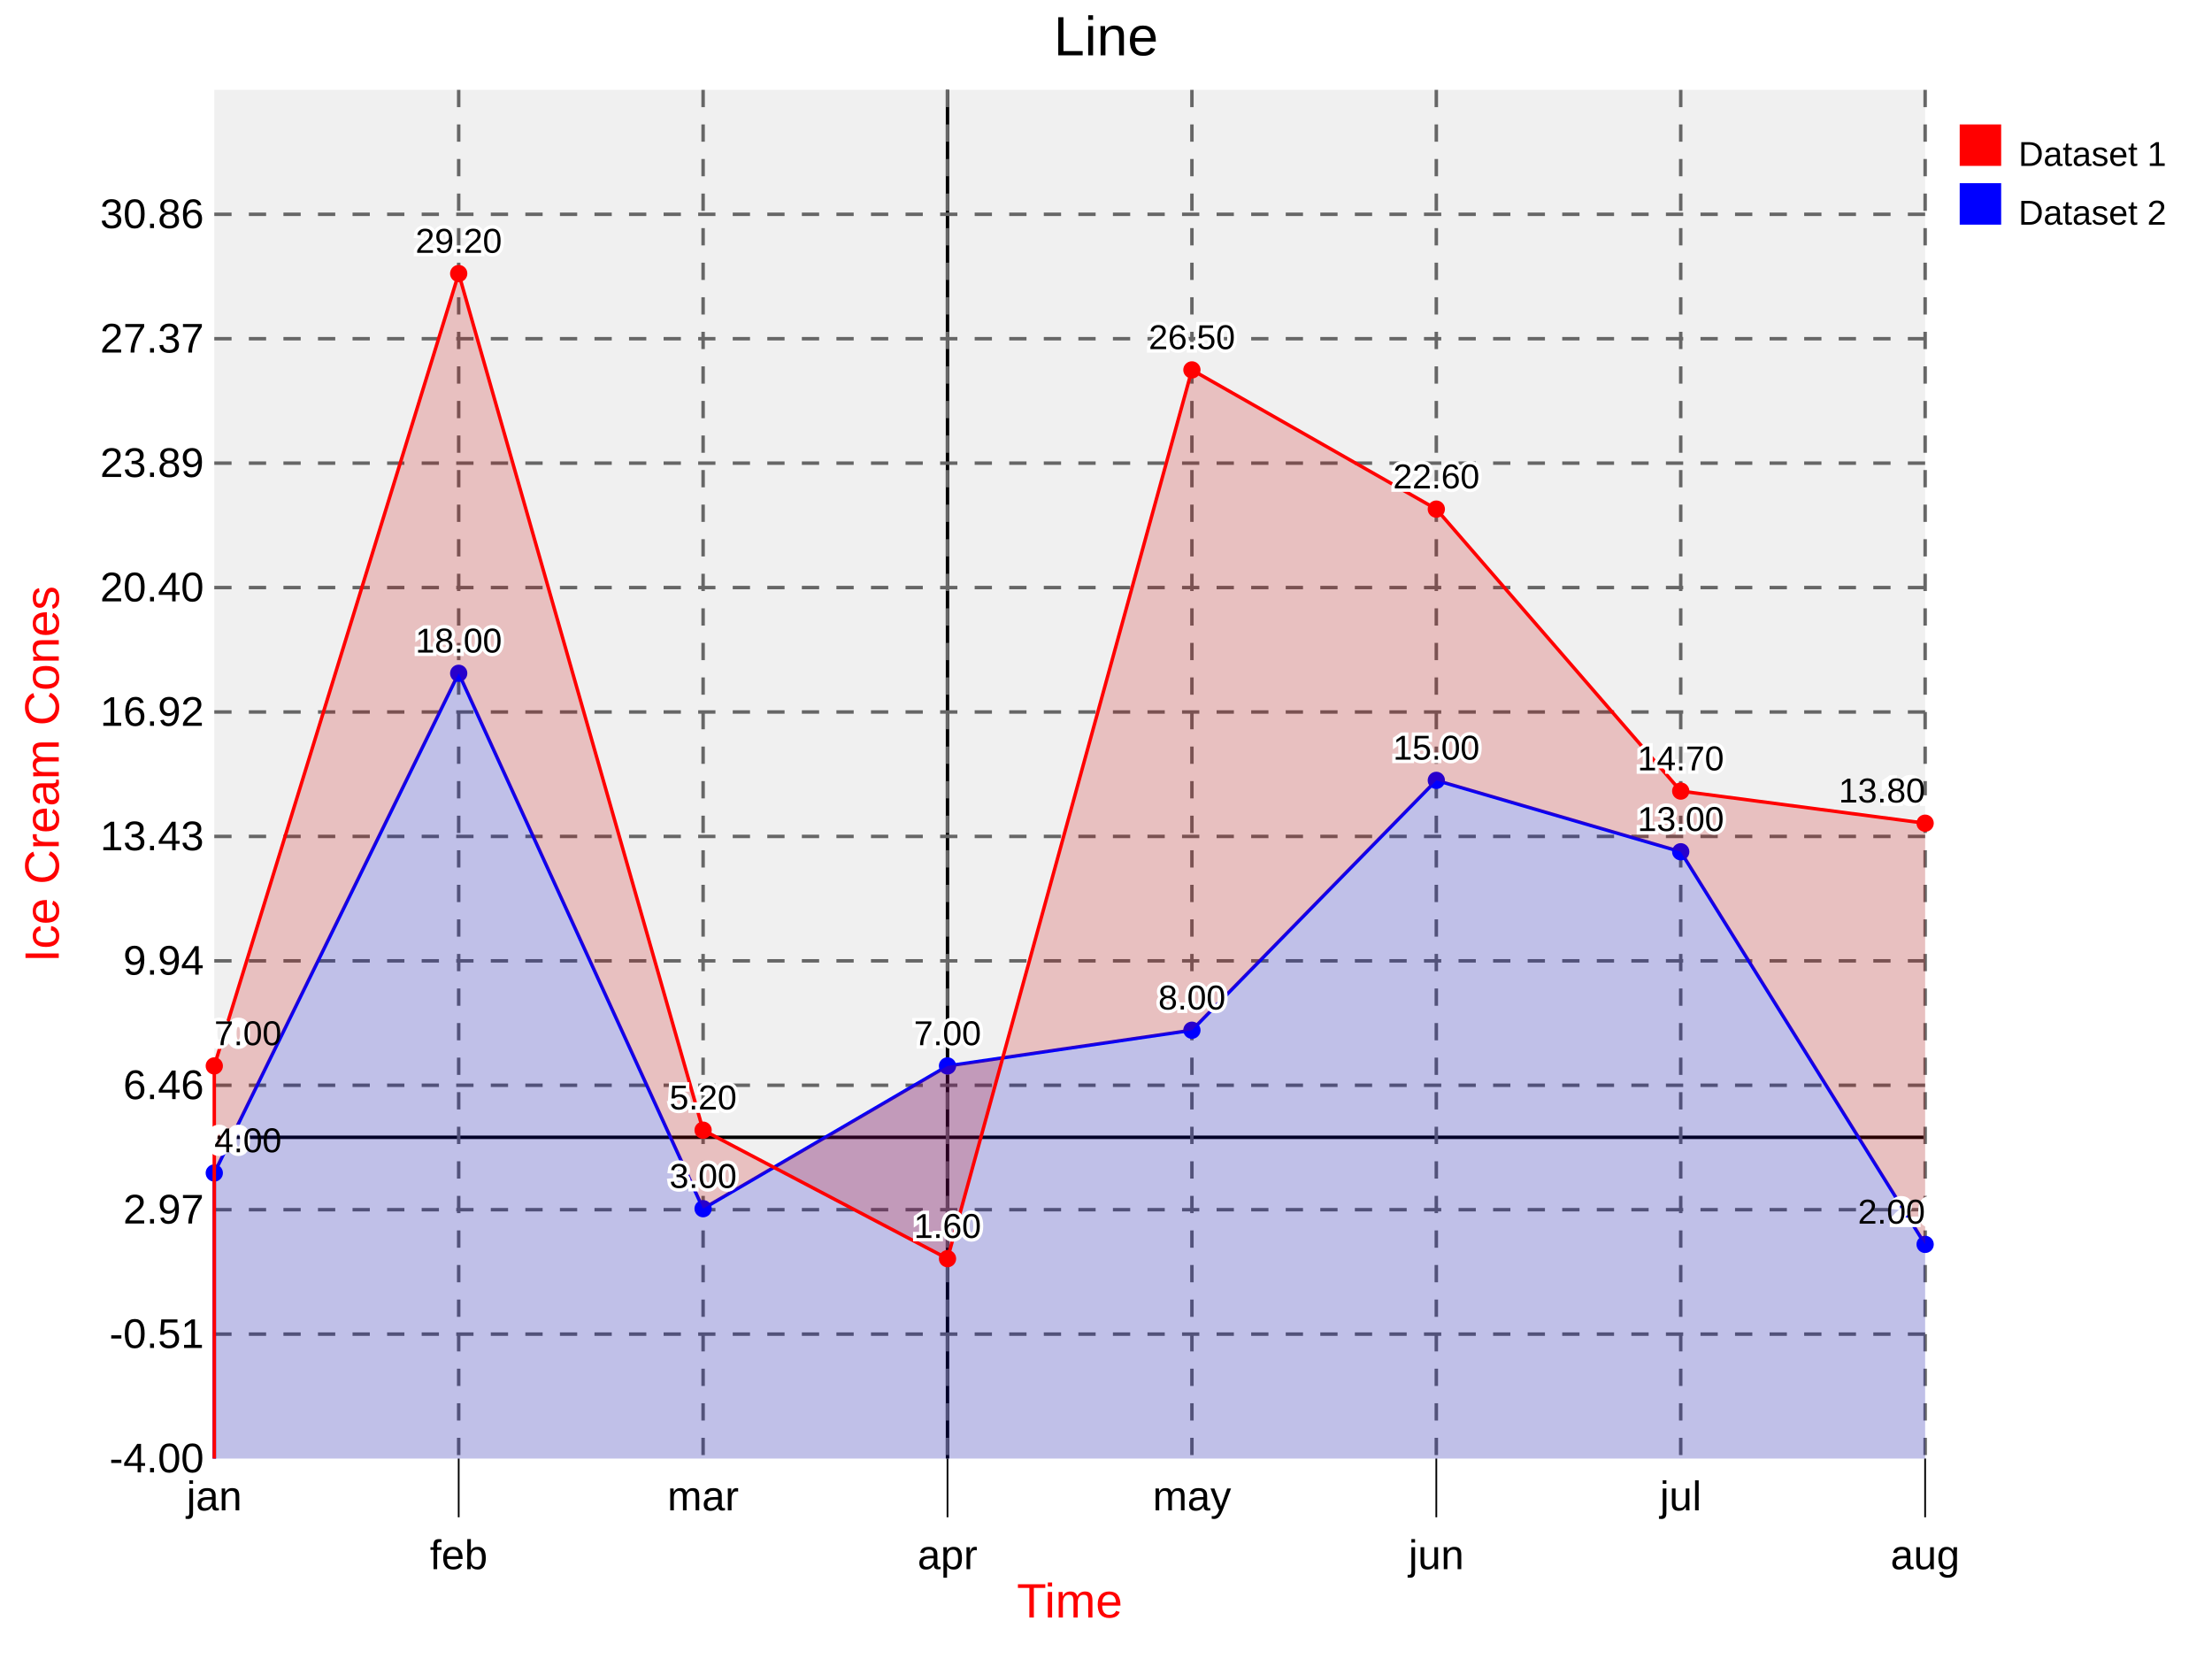
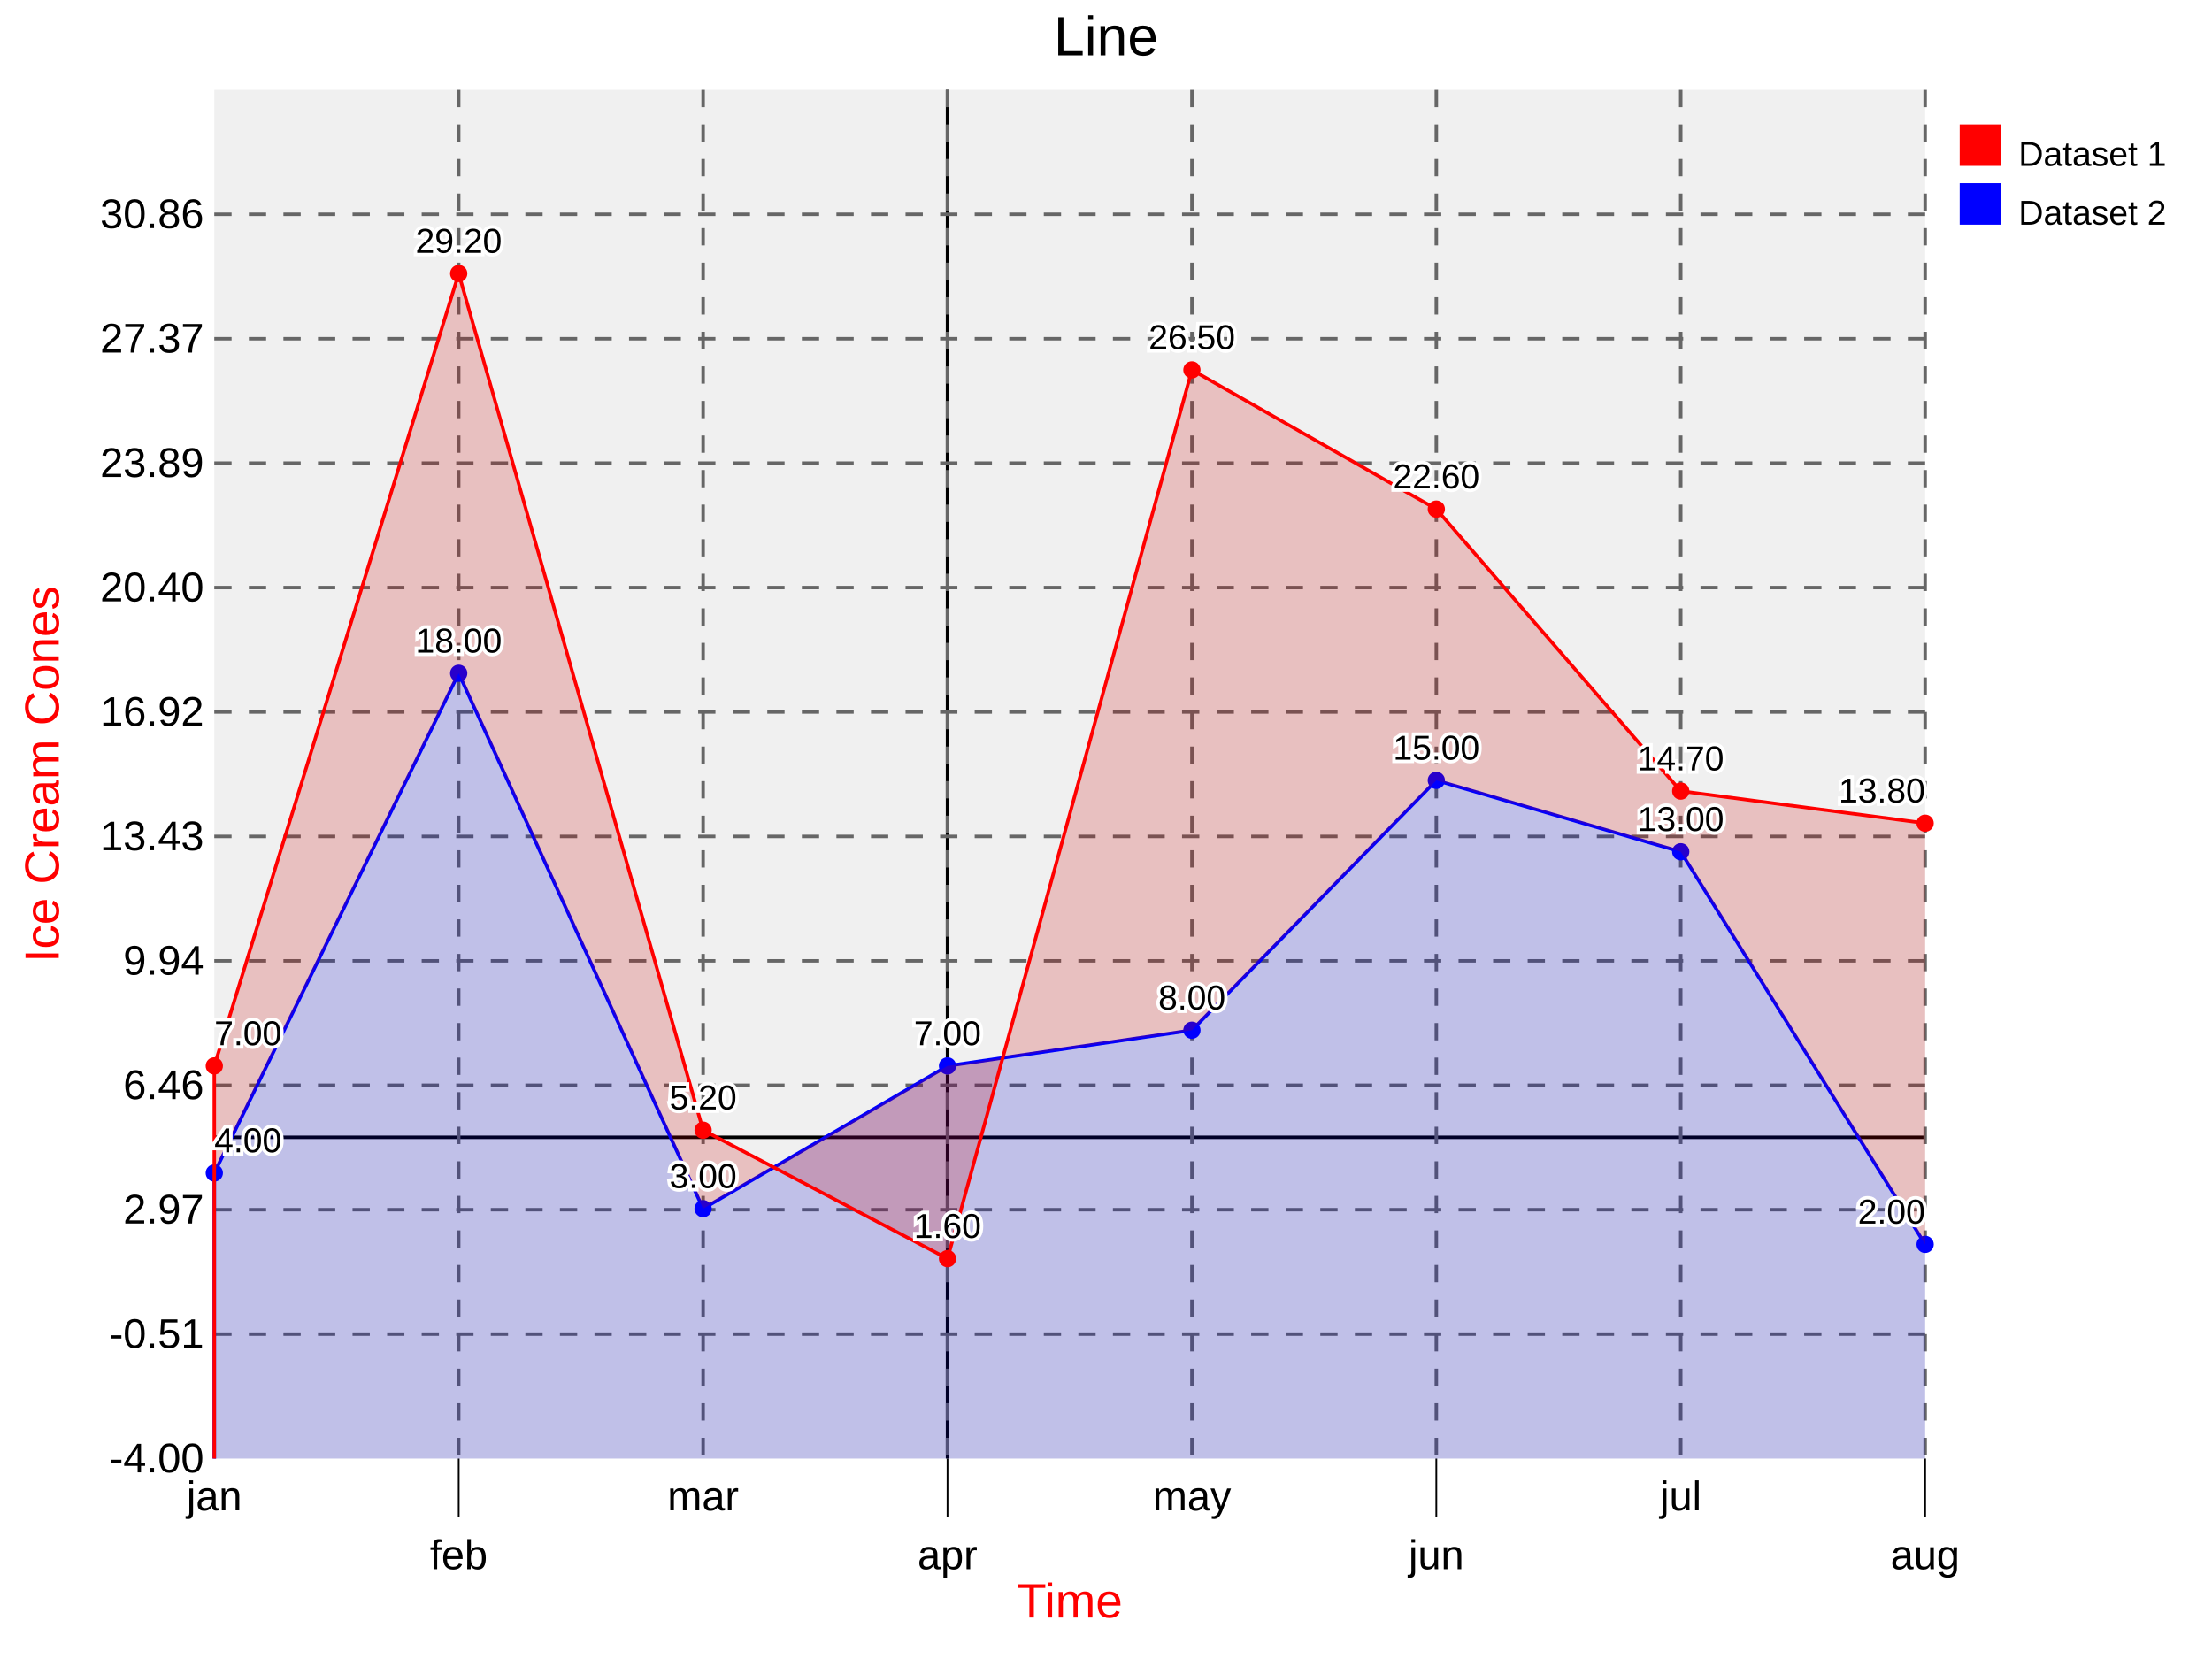
- <svg xmlns="http://www.w3.org/2000/svg" width="640" height="480" viewBox="0 0 640 480">
+ <svg xmlns="http://www.w3.org/2000/svg" xmlns:xlink="http://www.w3.org/1999/xlink" width="640" height="480" viewBox="0 0 640 480">
  <defs>
    <style type="text/css">
/* Copy from here for external style sheet */
.svgBackground{
  fill:#ffffff;
}
.graphBackground{
  fill:#f0f0f0;
}

/* graphs titles */
.mainTitle{
  text-anchor: middle;
  fill: #000000;
  font-size: 16px;
  font-family: "Arial", sans-serif;
  font-weight: normal;
}
.subTitle{
  text-anchor: middle;
  fill: #999999;
  font-size: 14px;
  font-family: "Arial", sans-serif;
  font-weight: normal;
}

.axis{
  stroke: #000000;
  stroke-width: 1px;
}

.guideLines{
  stroke: #666666;
  stroke-width: 1px;
  stroke-dasharray: 5 5;
}

.xAxisLabels{
  text-anchor: middle;
  fill: #000000;
  font-size: 12px;
  font-family: "Arial", sans-serif;
  font-weight: normal;
}

.yAxisLabels{
  text-anchor: end;
  fill: #000000;
  font-size: 12px;
  font-family: "Arial", sans-serif;
  font-weight: normal;
}

.xAxisTitle{
  text-anchor: middle;
  fill: #ff0000;
  font-size: 14px;
  font-family: "Arial", sans-serif;
  font-weight: normal;
}

.yAxisTitle{
  fill: #ff0000;
  text-anchor: middle;
  font-size: 14px;
  font-family: "Arial", sans-serif;
  font-weight: normal;
}

.dataPointLabel, .dataPointLabelBackground, .dataPointPopup, .dataPointPopupMask{
  fill: #000000;
  text-anchor:middle;
  font-size: 10px;
  font-family: "Arial", sans-serif;
  font-weight: normal;
}

.dataPointLabelBackground{
  stroke: #ffffff;
  stroke-width: 2;
}

.dataPointPopupMask{
  stroke: white;
  stroke-width: 7;
}

.dataPointPopup{
  fill: black;
  stroke-width: 2;
}

.staggerGuideLine{
  fill: none;
  stroke: #000000;
  stroke-width: 0.5px;
}

/* default line styles */
.line1{
	fill: none;
	stroke: #ff0000;
	stroke-width: 1px;
}
.line2{
	fill: none;
	stroke: #0000ff;
	stroke-width: 1px;
}
.line3{
	fill: none;
	stroke: #00ff00;
	stroke-width: 1px;
}
.line4{
	fill: none;
	stroke: #ffcc00;
	stroke-width: 1px;
}
.line5{
	fill: none;
	stroke: #00ccff;
	stroke-width: 1px;
}
.line6{
	fill: none;
	stroke: #ff00ff;
	stroke-width: 1px;
}
.line7{
	fill: none;
	stroke: #00ffff;
	stroke-width: 1px;
}
.line8{
	fill: none;
	stroke: #ffff00;
	stroke-width: 1px;
}
.line9{
	fill: none;
	stroke: #ccc6666;
	stroke-width: 1px;
}
.line10{
	fill: none;
	stroke: #663399;
	stroke-width: 1px;
}
.line11{
	fill: none;
	stroke: #339900;
	stroke-width: 1px;
}
.line12{
	fill: none;
	stroke: #9966FF;
	stroke-width: 1px;
}
/* default fill styles */
.fill1{
	fill: #cc0000;
	fill-opacity: 0.2;
	stroke: none;
}
.fill2{
	fill: #0000cc;
	fill-opacity: 0.2;
	stroke: none;
}
.fill3{
	fill: #00cc00;
	fill-opacity: 0.2;
	stroke: none;
}
.fill4{
	fill: #ffcc00;
	fill-opacity: 0.2;
	stroke: none;
}
.fill5{
	fill: #00ccff;
	fill-opacity: 0.2;
	stroke: none;
}
.fill6{
	fill: #ff00ff;
	fill-opacity: 0.2;
	stroke: none;
}
.fill7{
	fill: #00ffff;
	fill-opacity: 0.2;
	stroke: none;
}
.fill8{
	fill: #ffff00;
	fill-opacity: 0.2;
	stroke: none;
}
.fill9{
	fill: #cc6666;
	fill-opacity: 0.2;
	stroke: none;
}
.fill10{
	fill: #663399;
	fill-opacity: 0.2;
	stroke: none;
}
.fill11{
	fill: #339900;
	fill-opacity: 0.2;
	stroke: none;
}
.fill12{
	fill: #9966FF;
	fill-opacity: 0.2;
	stroke: none;
}
/* default line styles */
.key1,.dataPoint1{
	fill: #ff0000;
	stroke: none;
	stroke-width: 1px;
}
.key2,.dataPoint2{
	fill: #0000ff;
	stroke: none;
	stroke-width: 1px;
}
.key3,.dataPoint3{
	fill: #00ff00;
	stroke: none;
	stroke-width: 1px;
}
.key4,.dataPoint4{
	fill: #ffcc00;
	stroke: none;
	stroke-width: 1px;
}
.key5,.dataPoint5{
	fill: #00ccff;
	stroke: none;
	stroke-width: 1px;
}
.key6,.dataPoint6{
	fill: #ff00ff;
	stroke: none;
	stroke-width: 1px;
}
.key7,.dataPoint7{
	fill: #00ffff;
	stroke: none;
	stroke-width: 1px;
}
.key8,.dataPoint8{
	fill: #ffff00;
	stroke: none;
	stroke-width: 1px;
}
.key9,.dataPoint9{
	fill: #cc6666;
	stroke: none;
	stroke-width: 1px;
}
.key10,.dataPoint10{
	fill: #663399;
	stroke: none;
	stroke-width: 1px;
}
.key11,.dataPoint11{
	fill: #339900;
	stroke: none;
	stroke-width: 1px;
}
.key12,.dataPoint12{
	fill: #9966FF;
	stroke: none;
	stroke-width: 1px;
}


.keyText{
  fill: #000000;
  text-anchor:start;
  font-size: 10px;
  font-family: "Arial", sans-serif;
  font-weight: normal;
}
/* End copy for external style sheet */

</style>
  </defs>
  <rect width="640" height="480" x="0" y="0" class="svgBackground" />
  <g transform="translate( 62.0 26 )">
    <rect x="0" y="0" width="495.0" height="396" class="graphBackground" />
    <path d="M 0 303.057 h495.0" class="axis" id="yAxis" />
    <path d="M 212.143 0 v396" class="axis" id="xAxis" />
-     <text class="xAxisLabels" x="0.0" y="411" style="text-anchor: middle">
- jan
- </text>
-     <text class="xAxisLabels" x="70.714" y="428" style="text-anchor: middle">
- feb
- </text>
+     <text class="xAxisLabels" x="0.0" y="411" style="text-anchor: middle">jan</text>
+     <text class="xAxisLabels" x="70.714" y="428" style="text-anchor: middle">feb</text>
    <path d="M70.714 396 v17" class="staggerGuideLine" />
    <path d="M70.714 0 v396" class="guideLines" />
-     <text class="xAxisLabels" x="141.429" y="411" style="text-anchor: middle">
- mar
- </text>
+     <text class="xAxisLabels" x="141.429" y="411" style="text-anchor: middle">mar</text>
    <path d="M141.429 0 v396" class="guideLines" />
-     <text class="xAxisLabels" x="212.143" y="428" style="text-anchor: middle">
- apr
- </text>
+     <text class="xAxisLabels" x="212.143" y="428" style="text-anchor: middle">apr</text>
    <path d="M212.143 396 v17" class="staggerGuideLine" />
    <path d="M212.143 0 v396" class="guideLines" />
-     <text class="xAxisLabels" x="282.857" y="411" style="text-anchor: middle">
- may
- </text>
+     <text class="xAxisLabels" x="282.857" y="411" style="text-anchor: middle">may</text>
    <path d="M282.857 0 v396" class="guideLines" />
-     <text class="xAxisLabels" x="353.571" y="428" style="text-anchor: middle">
- jun
- </text>
+     <text class="xAxisLabels" x="353.571" y="428" style="text-anchor: middle">jun</text>
    <path d="M353.571 396 v17" class="staggerGuideLine" />
    <path d="M353.571 0 v396" class="guideLines" />
-     <text class="xAxisLabels" x="424.286" y="411" style="text-anchor: middle">
- jul
- </text>
+     <text class="xAxisLabels" x="424.286" y="411" style="text-anchor: middle">jul</text>
    <path d="M424.286 0 v396" class="guideLines" />
-     <text class="xAxisLabels" x="495" y="428" style="text-anchor: middle">
- aug
- </text>
+     <text class="xAxisLabels" x="495" y="428" style="text-anchor: middle">aug</text>
    <path d="M495 396 v17" class="staggerGuideLine" />
    <path d="M495 0 v396" class="guideLines" />
-     <text x="-3" y="400.0" class="yAxisLabels" style="text-anchor: end">
- -4.00
- </text>
-     <text x="-3" y="364.0" class="yAxisLabels" style="text-anchor: end">
- -0.51
- </text>
+     <text x="-3" y="400.0" class="yAxisLabels" style="text-anchor: end">-4.00</text>
+     <text x="-3" y="364.0" class="yAxisLabels" style="text-anchor: end">-0.51</text>
    <path d="M0 360.0 h495.0" class="guideLines" />
-     <text x="-3" y="328.0" class="yAxisLabels" style="text-anchor: end">
- 2.97
- </text>
+     <text x="-3" y="328.0" class="yAxisLabels" style="text-anchor: end">2.97</text>
    <path d="M0 324.0 h495.0" class="guideLines" />
-     <text x="-3" y="292.0" class="yAxisLabels" style="text-anchor: end">
- 6.46
- </text>
+     <text x="-3" y="292.0" class="yAxisLabels" style="text-anchor: end">6.46</text>
    <path d="M0 288.0 h495.0" class="guideLines" />
-     <text x="-3" y="256.0" class="yAxisLabels" style="text-anchor: end">
- 9.94
- </text>
+     <text x="-3" y="256.0" class="yAxisLabels" style="text-anchor: end">9.94</text>
    <path d="M0 252.0 h495.0" class="guideLines" />
-     <text x="-3" y="220.0" class="yAxisLabels" style="text-anchor: end">
- 13.43
- </text>
+     <text x="-3" y="220.0" class="yAxisLabels" style="text-anchor: end">13.43</text>
    <path d="M0 216.0 h495.0" class="guideLines" />
-     <text x="-3" y="184.0" class="yAxisLabels" style="text-anchor: end">
- 16.92
- </text>
+     <text x="-3" y="184.0" class="yAxisLabels" style="text-anchor: end">16.92</text>
    <path d="M0 180.0 h495.0" class="guideLines" />
-     <text x="-3" y="148.0" class="yAxisLabels" style="text-anchor: end">
- 20.40
- </text>
+     <text x="-3" y="148.0" class="yAxisLabels" style="text-anchor: end">20.40</text>
    <path d="M0 144.0 h495.0" class="guideLines" />
-     <text x="-3" y="112.0" class="yAxisLabels" style="text-anchor: end">
- 23.89
- </text>
+     <text x="-3" y="112.0" class="yAxisLabels" style="text-anchor: end">23.89</text>
    <path d="M0 108.0 h495.0" class="guideLines" />
-     <text x="-3" y="76.0" class="yAxisLabels" style="text-anchor: end">
- 27.37
- </text>
+     <text x="-3" y="76.0" class="yAxisLabels" style="text-anchor: end">27.37</text>
    <path d="M0 72.0 h495.0" class="guideLines" />
-     <text x="-3" y="40.0" class="yAxisLabels" style="text-anchor: end">
- 30.86
- </text>
+     <text x="-3" y="40.0" class="yAxisLabels" style="text-anchor: end">30.86</text>
    <path d="M0 36.0 h495.0" class="guideLines" />
    <path d="M0.0 396.0 L0.0 313.384 70.714 168.806 141.429 323.711 212.143 282.403 282.857 272.076 353.571 199.787 424.286 220.441 495 334.038 495 396.0 424.286 396.0 353.571 396.0 282.857 396.0 212.143 396.0 141.429 396.0 70.714 396.0 0.0 396.0 Z" class="fill2" />
    <path d="M0 396 L0.0 313.384 70.714 168.806 141.429 323.711 212.143 282.403 282.857 272.076 353.571 199.787 424.286 220.441 495 334.038 " class="line2" />
    <circle cx="0.0" cy="313.384" r="2.5" class="dataPoint2" />
    <circle cx="70.714" cy="168.806" r="2.5" class="dataPoint2" />
    <circle cx="141.429" cy="323.711" r="2.5" class="dataPoint2" />
    <circle cx="212.143" cy="282.403" r="2.5" class="dataPoint2" />
    <circle cx="282.857" cy="272.076" r="2.5" class="dataPoint2" />
    <circle cx="353.571" cy="199.787" r="2.5" class="dataPoint2" />
    <circle cx="424.286" cy="220.441" r="2.5" class="dataPoint2" />
    <circle cx="495" cy="334.038" r="2.5" class="dataPoint2" />
    <path d="M0.0 313.384 L0.0 282.403 70.714 53.143 141.429 300.991 212.143 338.169 282.857 81.026 353.571 121.301 424.286 202.885 495 212.179 495 334.038 424.286 220.441 353.571 199.787 282.857 272.076 212.143 282.403 141.429 323.711 70.714 168.806 0.0 313.384 Z" class="fill1" />
    <path d="M0 396 L0.0 282.403 70.714 53.143 141.429 300.991 212.143 338.169 282.857 81.026 353.571 121.301 424.286 202.885 495 212.179 " class="line1" />
    <circle cx="0.0" cy="282.403" r="2.5" class="dataPoint1" />
    <circle cx="70.714" cy="53.143" r="2.5" class="dataPoint1" />
    <circle cx="141.429" cy="300.991" r="2.5" class="dataPoint1" />
    <circle cx="212.143" cy="338.169" r="2.5" class="dataPoint1" />
    <circle cx="282.857" cy="81.026" r="2.5" class="dataPoint1" />
    <circle cx="353.571" cy="121.301" r="2.5" class="dataPoint1" />
    <circle cx="424.286" cy="202.885" r="2.5" class="dataPoint1" />
    <circle cx="495" cy="212.179" r="2.5" class="dataPoint1" />
    <g>
-       <text x="0.0" y="307.384" class="dataPointLabelBackground">
- 4.00
- </text>
-       <text x="0.0" y="307.384" class="dataPointLabel" style="text-anchor: start;">
- 4.00
- </text>
-       <g id="7020" visibility="hidden">
-         <text x="5.0" y="301.384" class="dataPointPopupMask" style="text-anchor: start;">
- 4
- </text>
-         <text x="5.0" y="301.384" class="dataPointPopup" style="text-anchor: start;">
- 4
- </text>
-       </g>
-       <circle cx="0.0" cy="313.384" r="10" style="opacity: 0" />
-       <text x="70.714" y="162.806" class="dataPointLabelBackground">
- 18.00
- </text>
-       <text x="70.714" y="162.806" class="dataPointLabel">
- 18.00
- </text>
-       <g id="7040" visibility="hidden">
-         <text x="75.714" y="156.806" class="dataPointPopupMask" style="text-anchor: start;">
- 18
- </text>
-         <text x="75.714" y="156.806" class="dataPointPopup" style="text-anchor: start;">
- 18
- </text>
-       </g>
-       <circle cx="70.714" cy="168.806" r="10" style="opacity: 0" />
-       <text x="141.429" y="317.711" class="dataPointLabelBackground">
- 3.00
- </text>
-       <text x="141.429" y="317.711" class="dataPointLabel">
- 3.00
- </text>
-       <g id="7060" visibility="hidden">
-         <text x="146.429" y="311.711" class="dataPointPopupMask" style="text-anchor: start;">
- 3
- </text>
-         <text x="146.429" y="311.711" class="dataPointPopup" style="text-anchor: start;">
- 3
- </text>
-       </g>
-       <circle cx="141.429" cy="323.711" r="10" style="opacity: 0" />
-       <text x="212.143" y="276.403" class="dataPointLabelBackground">
- 7.00
- </text>
-       <text x="212.143" y="276.403" class="dataPointLabel">
- 7.00
- </text>
-       <g id="7080" visibility="hidden">
-         <text x="217.143" y="270.403" class="dataPointPopupMask" style="text-anchor: start;">
- 7
- </text>
-         <text x="217.143" y="270.403" class="dataPointPopup" style="text-anchor: start;">
- 7
- </text>
-       </g>
-       <circle cx="212.143" cy="282.403" r="10" style="opacity: 0" />
-       <text x="282.857" y="266.076" class="dataPointLabelBackground">
- 8.00
- </text>
-       <text x="282.857" y="266.076" class="dataPointLabel">
- 8.00
- </text>
-       <g id="7100" visibility="hidden">
-         <text x="287.857" y="260.076" class="dataPointPopupMask" style="text-anchor: start;">
- 8
- </text>
-         <text x="287.857" y="260.076" class="dataPointPopup" style="text-anchor: start;">
- 8
- </text>
-       </g>
-       <circle cx="282.857" cy="272.076" r="10" style="opacity: 0" />
-       <text x="353.571" y="193.787" class="dataPointLabelBackground">
- 15.00
- </text>
-       <text x="353.571" y="193.787" class="dataPointLabel">
- 15.00
- </text>
-       <g id="7120" visibility="hidden">
-         <text x="358.571" y="187.787" class="dataPointPopupMask" style="text-anchor: start;">
- 15
- </text>
-         <text x="358.571" y="187.787" class="dataPointPopup" style="text-anchor: start;">
- 15
- </text>
-       </g>
-       <circle cx="353.571" cy="199.787" r="10" style="opacity: 0" />
-       <text x="424.286" y="214.441" class="dataPointLabelBackground">
- 13.00
- </text>
-       <text x="424.286" y="214.441" class="dataPointLabel">
- 13.00
- </text>
-       <g id="7140" visibility="hidden">
-         <text x="429.286" y="208.441" class="dataPointPopupMask" style="text-anchor: start;">
- 13
- </text>
-         <text x="429.286" y="208.441" class="dataPointPopup" style="text-anchor: start;">
- 13
- </text>
-       </g>
-       <circle cx="424.286" cy="220.441" r="10" style="opacity: 0" />
-       <text x="495" y="328.038" class="dataPointLabelBackground">
- 2.00
- </text>
-       <text x="495" y="328.038" class="dataPointLabel" style="text-anchor: end;">
- 2.00
- </text>
-       <g id="7160" visibility="hidden">
-         <text x="490" y="322.038" class="dataPointPopupMask" style="text-anchor: end;">
- 2
- </text>
-         <text x="490" y="322.038" class="dataPointPopup" style="text-anchor: end;">
- 2
- </text>
-       </g>
-       <circle cx="495" cy="334.038" r="10" style="opacity: 0" />
-       <text x="0.0" y="276.403" class="dataPointLabelBackground">
- 7.00
- </text>
-       <text x="0.0" y="276.403" class="dataPointLabel" style="text-anchor: start;">
- 7.00
- </text>
-       <g id="7180" visibility="hidden">
-         <text x="5.0" y="270.403" class="dataPointPopupMask" style="text-anchor: start;">
- 7
- </text>
-         <text x="5.0" y="270.403" class="dataPointPopup" style="text-anchor: start;">
- 7
- </text>
-       </g>
-       <circle cx="0.0" cy="282.403" r="10" style="opacity: 0" />
-       <text x="70.714" y="47.143" class="dataPointLabelBackground">
- 29.20
- </text>
-       <text x="70.714" y="47.143" class="dataPointLabel">
- 29.20
- </text>
-       <g id="7200" visibility="hidden">
-         <text x="75.714" y="41.143" class="dataPointPopupMask" style="text-anchor: start;">
- 29.200000000000003
- </text>
-         <text x="75.714" y="41.143" class="dataPointPopup" style="text-anchor: start;">
- 29.200000000000003
- </text>
-       </g>
-       <circle cx="70.714" cy="53.143" r="10" style="opacity: 0" />
-       <text x="141.429" y="294.991" class="dataPointLabelBackground">
- 5.20
- </text>
-       <text x="141.429" y="294.991" class="dataPointLabel">
- 5.20
- </text>
-       <g id="7220" visibility="hidden">
-         <text x="146.429" y="288.991" class="dataPointPopupMask" style="text-anchor: start;">
- 5.199999999999999
- </text>
-         <text x="146.429" y="288.991" class="dataPointPopup" style="text-anchor: start;">
- 5.199999999999999
- </text>
-       </g>
-       <circle cx="141.429" cy="300.991" r="10" style="opacity: 0" />
-       <text x="212.143" y="332.169" class="dataPointLabelBackground">
- 1.60
- </text>
-       <text x="212.143" y="332.169" class="dataPointLabel">
- 1.60
- </text>
-       <g id="7240" visibility="hidden">
-         <text x="217.143" y="326.169" class="dataPointPopupMask" style="text-anchor: start;">
- 1.5999999999999996
- </text>
-         <text x="217.143" y="326.169" class="dataPointPopup" style="text-anchor: start;">
- 1.5999999999999996
- </text>
-       </g>
-       <circle cx="212.143" cy="338.169" r="10" style="opacity: 0" />
-       <text x="282.857" y="75.026" class="dataPointLabelBackground">
- 26.50
- </text>
-       <text x="282.857" y="75.026" class="dataPointLabel">
- 26.50
- </text>
-       <g id="7260" visibility="hidden">
-         <text x="287.857" y="69.026" class="dataPointPopupMask" style="text-anchor: start;">
- 26.5
- </text>
-         <text x="287.857" y="69.026" class="dataPointPopup" style="text-anchor: start;">
- 26.5
- </text>
-       </g>
-       <circle cx="282.857" cy="81.026" r="10" style="opacity: 0" />
-       <text x="353.571" y="115.301" class="dataPointLabelBackground">
- 22.60
- </text>
-       <text x="353.571" y="115.301" class="dataPointLabel">
- 22.60
- </text>
-       <g id="7280" visibility="hidden">
-         <text x="358.571" y="109.301" class="dataPointPopupMask" style="text-anchor: start;">
- 22.6
- </text>
-         <text x="358.571" y="109.301" class="dataPointPopup" style="text-anchor: start;">
- 22.6
- </text>
-       </g>
-       <circle cx="353.571" cy="121.301" r="10" style="opacity: 0" />
-       <text x="424.286" y="196.885" class="dataPointLabelBackground">
- 14.70
- </text>
-       <text x="424.286" y="196.885" class="dataPointLabel">
- 14.70
- </text>
-       <g id="7300" visibility="hidden">
-         <text x="429.286" y="190.885" class="dataPointPopupMask" style="text-anchor: start;">
- 14.7
- </text>
-         <text x="429.286" y="190.885" class="dataPointPopup" style="text-anchor: start;">
- 14.7
- </text>
-       </g>
-       <circle cx="424.286" cy="202.885" r="10" style="opacity: 0" />
-       <text x="495" y="206.179" class="dataPointLabelBackground">
- 13.80
- </text>
-       <text x="495" y="206.179" class="dataPointLabel" style="text-anchor: end;">
- 13.80
- </text>
-       <g id="7320" visibility="hidden">
-         <text x="490" y="200.179" class="dataPointPopupMask" style="text-anchor: end;">
- 13.8
- </text>
-         <text x="490" y="200.179" class="dataPointPopup" style="text-anchor: end;">
- 13.8
- </text>
-       </g>
-       <circle cx="495" cy="212.179" r="10" style="opacity: 0" />
+       <text x="0.0" y="307.384" class="dataPointLabelBackground" style="text-anchor: start;">4.00</text>
+       <text x="0.0" y="307.384" class="dataPointLabel" style="text-anchor: start;">4.00</text>
+       <g id="7420" visibility="hidden">
+         <text x="5.0" y="301.384" class="dataPointPopupMask" style="text-anchor: start;">4</text>
+         <text x="5.0" y="301.384" class="dataPointPopup" style="text-anchor: start;">4</text>
+       </g>
+       <a xlink:href="">
+         <circle cx="0.0" cy="313.384" r="10" style="opacity: 0" />
+       </a>
+       <text x="70.714" y="162.806" class="dataPointLabelBackground">18.00</text>
+       <text x="70.714" y="162.806" class="dataPointLabel">18.00</text>
+       <g id="7440" visibility="hidden">
+         <text x="75.714" y="156.806" class="dataPointPopupMask" style="text-anchor: start;">18</text>
+         <text x="75.714" y="156.806" class="dataPointPopup" style="text-anchor: start;">18</text>
+       </g>
+       <a xlink:href="">
+         <circle cx="70.714" cy="168.806" r="10" style="opacity: 0" />
+       </a>
+       <text x="141.429" y="317.711" class="dataPointLabelBackground">3.00</text>
+       <text x="141.429" y="317.711" class="dataPointLabel">3.00</text>
+       <g id="7460" visibility="hidden">
+         <text x="146.429" y="311.711" class="dataPointPopupMask" style="text-anchor: start;">3</text>
+         <text x="146.429" y="311.711" class="dataPointPopup" style="text-anchor: start;">3</text>
+       </g>
+       <a xlink:href="">
+         <circle cx="141.429" cy="323.711" r="10" style="opacity: 0" />
+       </a>
+       <text x="212.143" y="276.403" class="dataPointLabelBackground">7.00</text>
+       <text x="212.143" y="276.403" class="dataPointLabel">7.00</text>
+       <g id="7480" visibility="hidden">
+         <text x="217.143" y="270.403" class="dataPointPopupMask" style="text-anchor: start;">7</text>
+         <text x="217.143" y="270.403" class="dataPointPopup" style="text-anchor: start;">7</text>
+       </g>
+       <a xlink:href="">
+         <circle cx="212.143" cy="282.403" r="10" style="opacity: 0" />
+       </a>
+       <text x="282.857" y="266.076" class="dataPointLabelBackground">8.00</text>
+       <text x="282.857" y="266.076" class="dataPointLabel">8.00</text>
+       <g id="7500" visibility="hidden">
+         <text x="287.857" y="260.076" class="dataPointPopupMask" style="text-anchor: start;">8</text>
+         <text x="287.857" y="260.076" class="dataPointPopup" style="text-anchor: start;">8</text>
+       </g>
+       <a xlink:href="">
+         <circle cx="282.857" cy="272.076" r="10" style="opacity: 0" />
+       </a>
+       <text x="353.571" y="193.787" class="dataPointLabelBackground">15.00</text>
+       <text x="353.571" y="193.787" class="dataPointLabel">15.00</text>
+       <g id="7520" visibility="hidden">
+         <text x="358.571" y="187.787" class="dataPointPopupMask" style="text-anchor: start;">15</text>
+         <text x="358.571" y="187.787" class="dataPointPopup" style="text-anchor: start;">15</text>
+       </g>
+       <a xlink:href="">
+         <circle cx="353.571" cy="199.787" r="10" style="opacity: 0" />
+       </a>
+       <text x="424.286" y="214.441" class="dataPointLabelBackground">13.00</text>
+       <text x="424.286" y="214.441" class="dataPointLabel">13.00</text>
+       <g id="7540" visibility="hidden">
+         <text x="429.286" y="208.441" class="dataPointPopupMask" style="text-anchor: start;">13</text>
+         <text x="429.286" y="208.441" class="dataPointPopup" style="text-anchor: start;">13</text>
+       </g>
+       <a xlink:href="">
+         <circle cx="424.286" cy="220.441" r="10" style="opacity: 0" />
+       </a>
+       <text x="495" y="328.038" class="dataPointLabelBackground" style="text-anchor: end;">2.00</text>
+       <text x="495" y="328.038" class="dataPointLabel" style="text-anchor: end;">2.00</text>
+       <g id="7560" visibility="hidden">
+         <text x="490" y="322.038" class="dataPointPopupMask" style="text-anchor: end;">2</text>
+         <text x="490" y="322.038" class="dataPointPopup" style="text-anchor: end;">2</text>
+       </g>
+       <a xlink:href="">
+         <circle cx="495" cy="334.038" r="10" style="opacity: 0" />
+       </a>
+       <text x="0.0" y="276.403" class="dataPointLabelBackground" style="text-anchor: start;">7.00</text>
+       <text x="0.0" y="276.403" class="dataPointLabel" style="text-anchor: start;">7.00</text>
+       <g id="7580" visibility="hidden">
+         <text x="5.0" y="270.403" class="dataPointPopupMask" style="text-anchor: start;">7</text>
+         <text x="5.0" y="270.403" class="dataPointPopup" style="text-anchor: start;">7</text>
+       </g>
+       <a xlink:href="">
+         <circle cx="0.0" cy="282.403" r="10" style="opacity: 0" />
+       </a>
+       <text x="70.714" y="47.143" class="dataPointLabelBackground">29.20</text>
+       <text x="70.714" y="47.143" class="dataPointLabel">29.20</text>
+       <g id="7600" visibility="hidden">
+         <text x="75.714" y="41.143" class="dataPointPopupMask" style="text-anchor: start;">29.200000000000003</text>
+         <text x="75.714" y="41.143" class="dataPointPopup" style="text-anchor: start;">29.200000000000003</text>
+       </g>
+       <a xlink:href="">
+         <circle cx="70.714" cy="53.143" r="10" style="opacity: 0" />
+       </a>
+       <text x="141.429" y="294.991" class="dataPointLabelBackground">5.20</text>
+       <text x="141.429" y="294.991" class="dataPointLabel">5.20</text>
+       <g id="7620" visibility="hidden">
+         <text x="146.429" y="288.991" class="dataPointPopupMask" style="text-anchor: start;">5.199999999999999</text>
+         <text x="146.429" y="288.991" class="dataPointPopup" style="text-anchor: start;">5.199999999999999</text>
+       </g>
+       <a xlink:href="">
+         <circle cx="141.429" cy="300.991" r="10" style="opacity: 0" />
+       </a>
+       <text x="212.143" y="332.169" class="dataPointLabelBackground">1.60</text>
+       <text x="212.143" y="332.169" class="dataPointLabel">1.60</text>
+       <g id="7640" visibility="hidden">
+         <text x="217.143" y="326.169" class="dataPointPopupMask" style="text-anchor: start;">1.5999999999999996</text>
+         <text x="217.143" y="326.169" class="dataPointPopup" style="text-anchor: start;">1.5999999999999996</text>
+       </g>
+       <a xlink:href="">
+         <circle cx="212.143" cy="338.169" r="10" style="opacity: 0" />
+       </a>
+       <text x="282.857" y="75.026" class="dataPointLabelBackground">26.50</text>
+       <text x="282.857" y="75.026" class="dataPointLabel">26.50</text>
+       <g id="7660" visibility="hidden">
+         <text x="287.857" y="69.026" class="dataPointPopupMask" style="text-anchor: start;">26.5</text>
+         <text x="287.857" y="69.026" class="dataPointPopup" style="text-anchor: start;">26.5</text>
+       </g>
+       <a xlink:href="">
+         <circle cx="282.857" cy="81.026" r="10" style="opacity: 0" />
+       </a>
+       <text x="353.571" y="115.301" class="dataPointLabelBackground">22.60</text>
+       <text x="353.571" y="115.301" class="dataPointLabel">22.60</text>
+       <g id="7680" visibility="hidden">
+         <text x="358.571" y="109.301" class="dataPointPopupMask" style="text-anchor: start;">22.6</text>
+         <text x="358.571" y="109.301" class="dataPointPopup" style="text-anchor: start;">22.6</text>
+       </g>
+       <a xlink:href="">
+         <circle cx="353.571" cy="121.301" r="10" style="opacity: 0" />
+       </a>
+       <text x="424.286" y="196.885" class="dataPointLabelBackground">14.70</text>
+       <text x="424.286" y="196.885" class="dataPointLabel">14.70</text>
+       <g id="7700" visibility="hidden">
+         <text x="429.286" y="190.885" class="dataPointPopupMask" style="text-anchor: start;">14.7</text>
+         <text x="429.286" y="190.885" class="dataPointPopup" style="text-anchor: start;">14.7</text>
+       </g>
+       <a xlink:href="">
+         <circle cx="424.286" cy="202.885" r="10" style="opacity: 0" />
+       </a>
+       <text x="495" y="206.179" class="dataPointLabelBackground" style="text-anchor: end;">13.80</text>
+       <text x="495" y="206.179" class="dataPointLabel" style="text-anchor: end;">13.80</text>
+       <g id="7720" visibility="hidden">
+         <text x="490" y="200.179" class="dataPointPopupMask" style="text-anchor: end;">13.8</text>
+         <text x="490" y="200.179" class="dataPointPopup" style="text-anchor: end;">13.8</text>
+       </g>
+       <a xlink:href="">
+         <circle cx="495" cy="212.179" r="10" style="opacity: 0" />
+       </a>
    </g>
  </g>
-   <text x="320" y="16" class="mainTitle">
- Line
- </text>
-   <text x="309.5" y="468" class="xAxisTitle">
- Time
- </text>
-   <text x="17" y="224" class="yAxisTitle" transform="rotate( -90, 17, 224 )">
- Ice Cream Cones
- </text>
+   <text x="320" y="16" class="mainTitle">Line</text>
+   <text x="309.5" y="468" class="xAxisTitle">Time</text>
+   <text x="17" y="224" class="yAxisTitle" transform="rotate( -90, 17, 224 )">Ice Cream Cones</text>
  <g transform="translate(567.0 36)">
    <rect x="0" y="0" width="12" height="12" class="key1" />
-     <text x="17" y="12" class="keyText">
- Dataset 1
- </text>
+     <text x="17" y="12" class="keyText">Dataset 1</text>
    <rect x="0" y="17" width="12" height="12" class="key2" />
-     <text x="17" y="29" class="keyText">
- Dataset 2
- </text>
+     <text x="17" y="29" class="keyText">Dataset 2</text>
  </g>
</svg>
